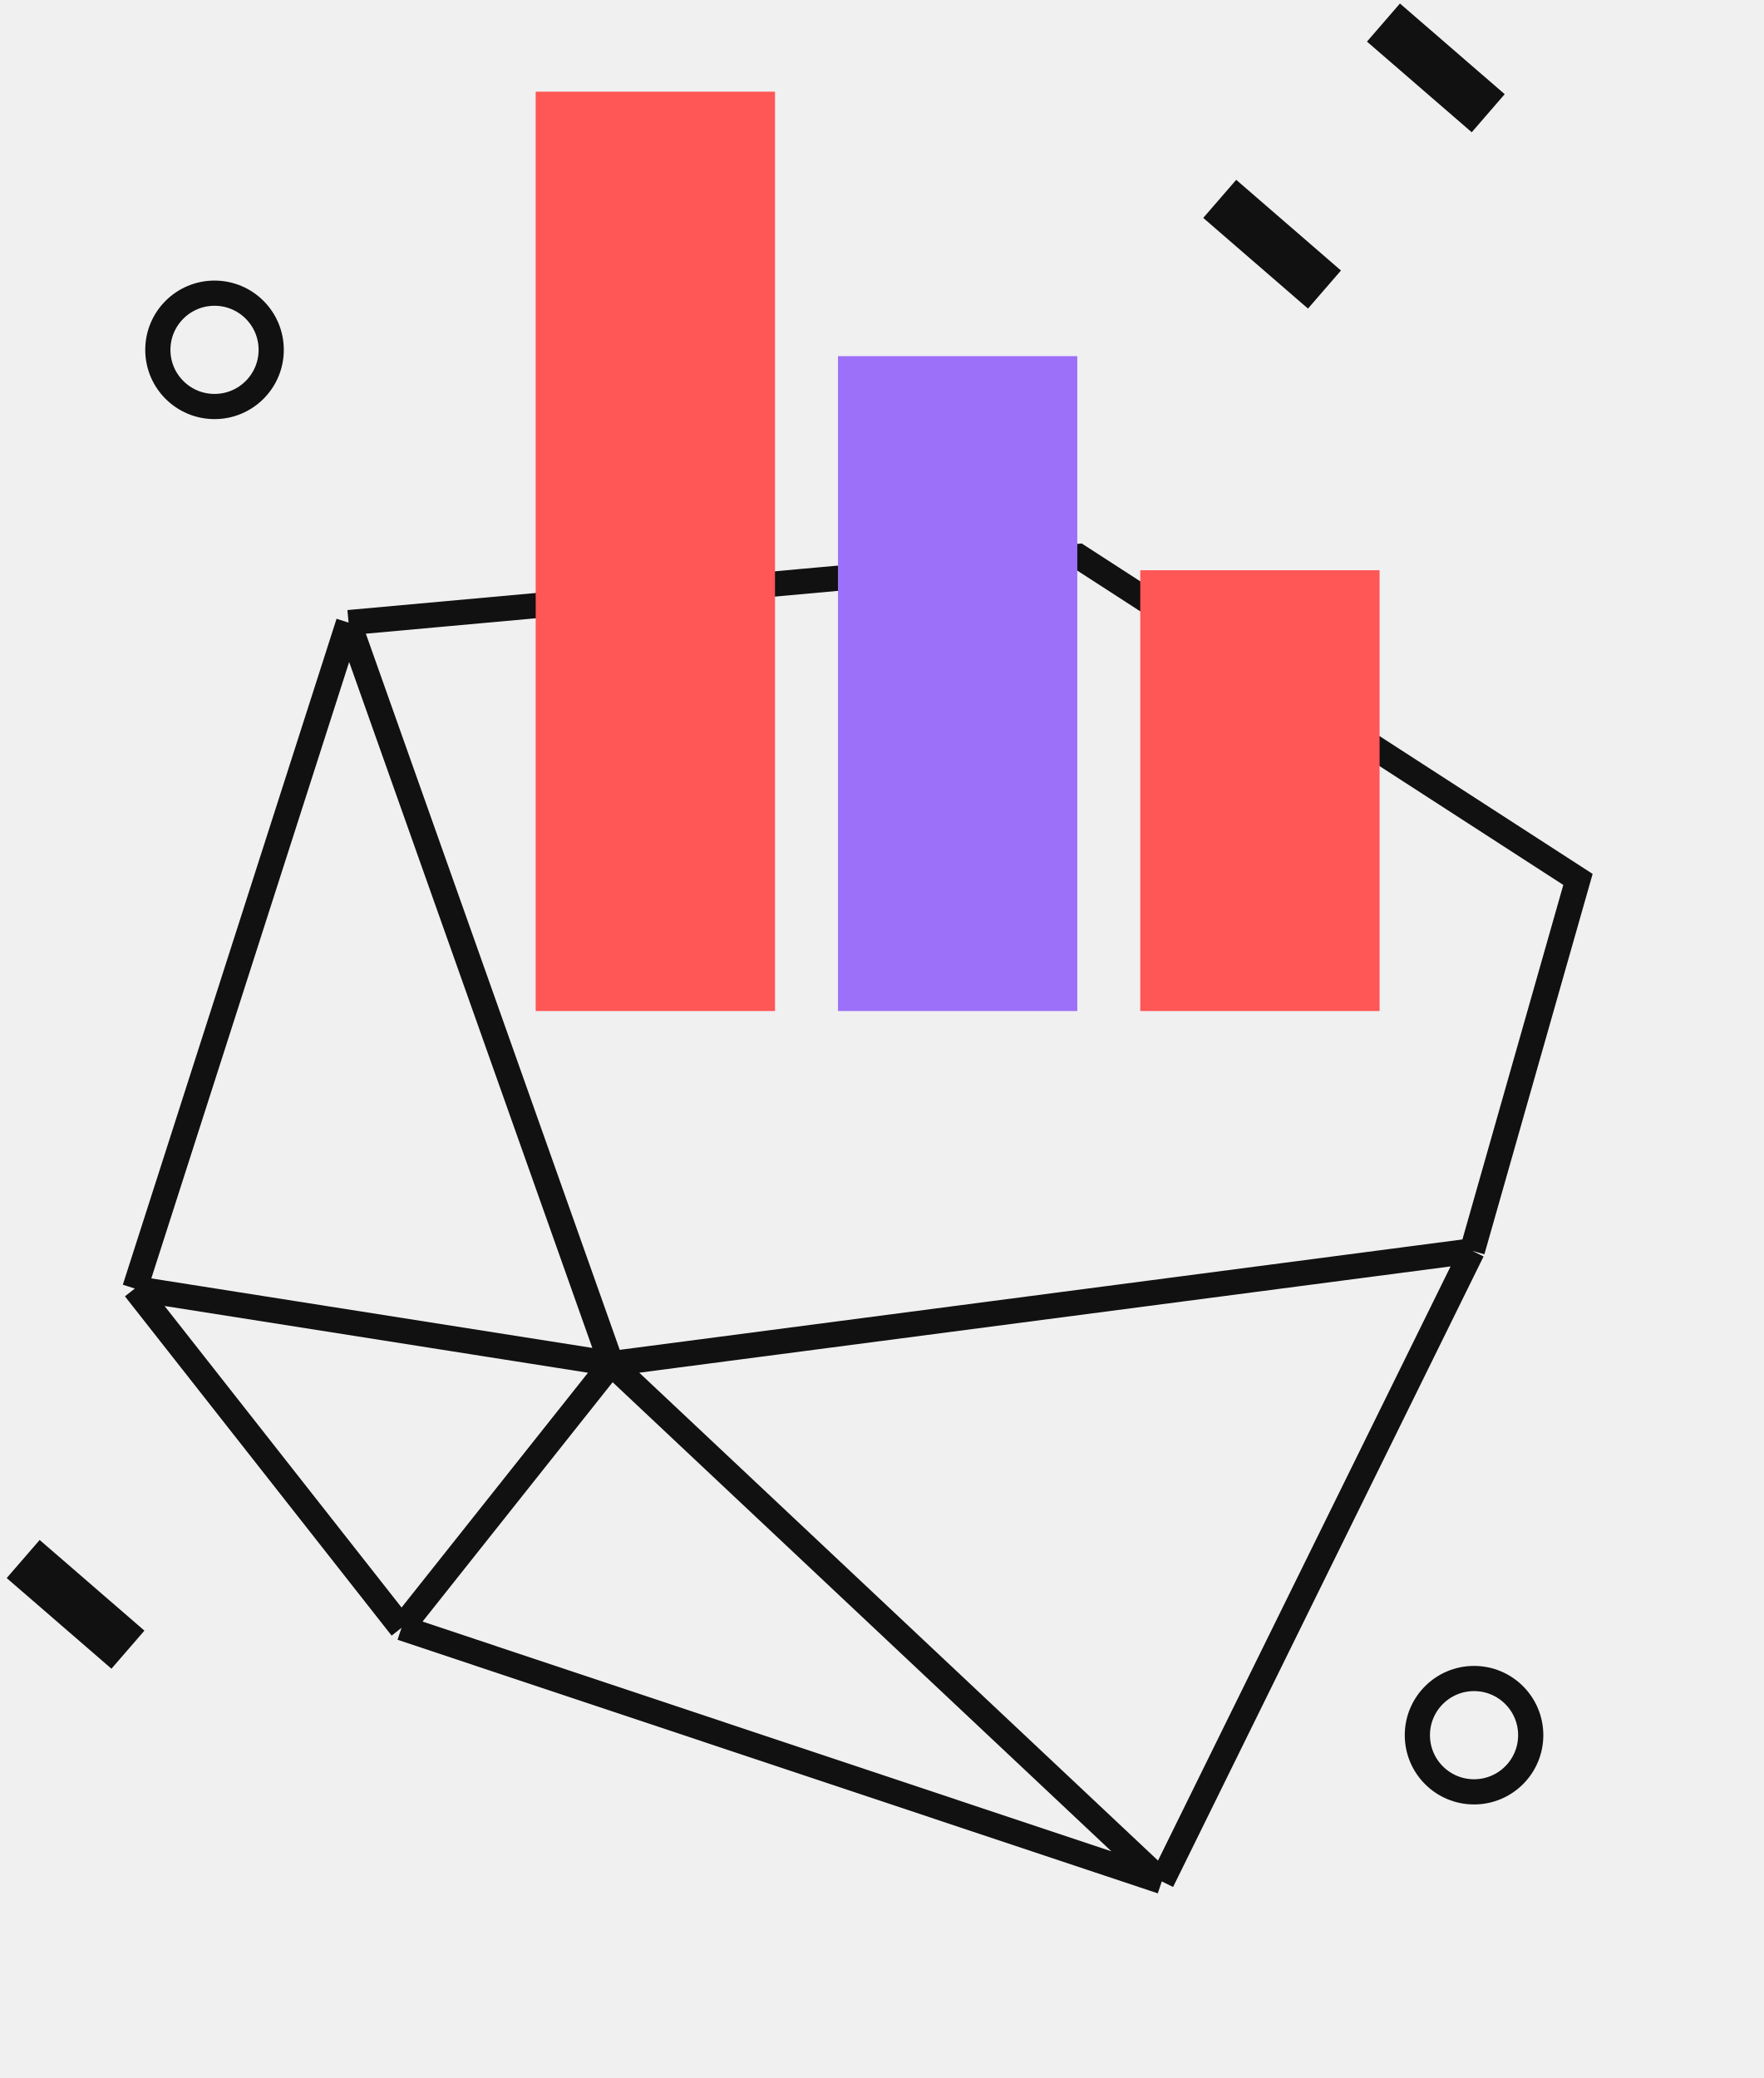
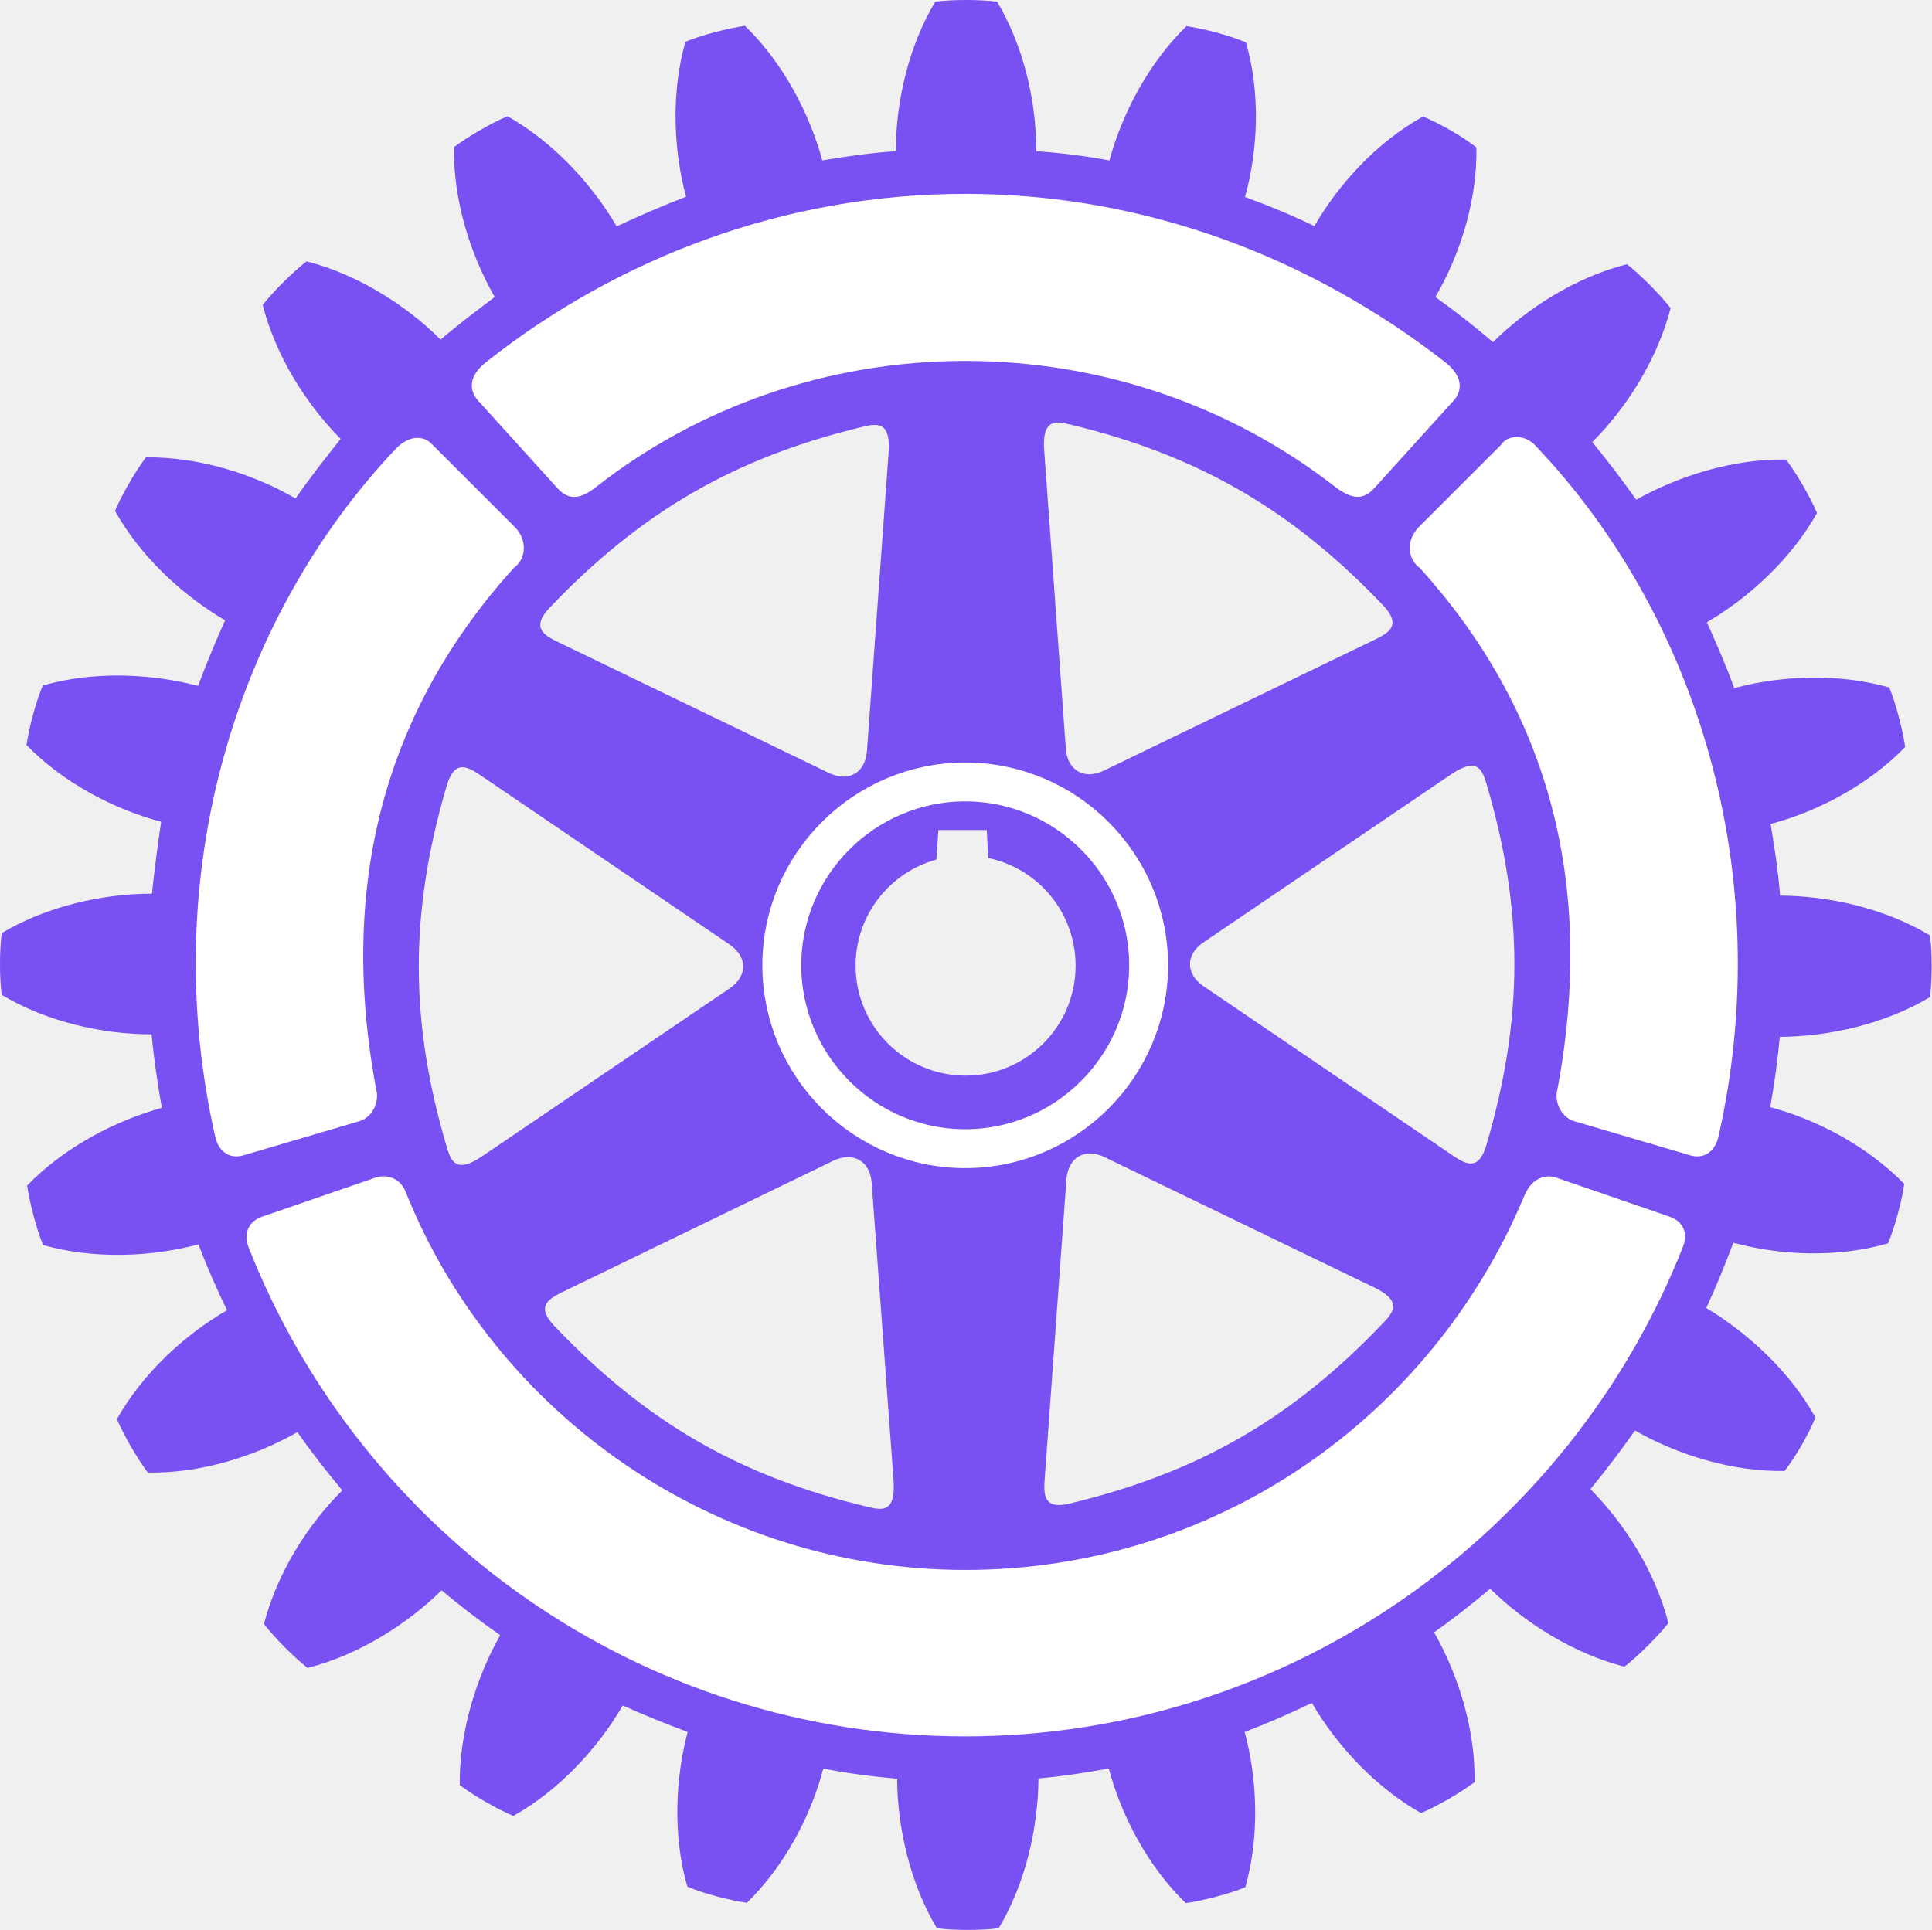
- <svg xmlns="http://www.w3.org/2000/svg" width="140" height="165" viewBox="0 0 140 165" fill="none">
-   <path d="M10.705 102.315L27.674 49.437M10.705 102.315L31.878 129.255M10.705 102.315L48.532 108.279M27.674 49.437L48.532 108.279M27.674 49.437L85.629 44.18L125.282 69.829L116.89 99.323M116.89 99.323L48.532 108.279M116.89 99.323L92.239 149.39M48.532 108.279L31.878 129.255M48.532 108.279L92.239 149.39M31.878 129.255L92.239 149.39" stroke="#111111" stroke-width="2" />
-   <path fill-rule="evenodd" clip-rule="evenodd" d="M103.847 24.502L95.53 17.303L98.148 14.279L106.465 21.478L103.847 24.502Z" fill="#111111" />
-   <path fill-rule="evenodd" clip-rule="evenodd" d="M8.848 132.502L0.531 125.303L3.149 122.279L11.466 129.478L8.848 132.502Z" fill="#111111" />
-   <path fill-rule="evenodd" clip-rule="evenodd" d="M116.847 10.502L108.53 3.303L111.148 0.279L119.465 7.478L116.847 10.502Z" fill="#111111" />
-   <rect x="66.531" y="28.279" width="19" height="52" fill="#9D70F9" />
-   <rect x="42.531" y="7.279" width="19" height="73" fill="#FF5656" />
-   <rect x="90.531" y="45.279" width="19" height="35" fill="#FF5656" />
-   <circle cx="17.032" cy="27.779" r="4.5" stroke="#111111" stroke-width="2" />
-   <circle cx="117.031" cy="137.779" r="4.5" stroke="#111111" stroke-width="2" />
+ <svg xmlns="http://www.w3.org/2000/svg" width="1183" height="1182" viewBox="0 0 1183 1182" fill="none">
+   <path fill-rule="evenodd" clip-rule="evenodd" d="M1181.78 610.694C1183.14 599.775 1183.14 583.597 1181.78 572.887C1154.1 556.31 1120.01 548.705 1090 548.515C1088.82 533.911 1086.67 519.281 1084.15 504.658C1112.99 497.059 1144.17 480.69 1166.58 457.501C1165.02 446.778 1160.93 430.992 1156.84 421.053C1125.86 412.265 1090.96 413.65 1061.92 421.445C1057.04 407.998 1051.19 394.544 1045.16 381.091C1070.88 366.082 1096.79 342.31 1112.59 314.24C1108.3 304.105 1100.12 290.076 1093.69 281.484C1061.34 280.903 1028 291.436 1001.87 306.059C993.339 293.979 984.372 282.211 974.992 270.775C996.216 249.532 1014.94 219.906 1022.95 188.719C1016.12 179.937 1004.63 168.45 996.216 161.824C964.852 169.809 935.415 188.529 914.186 209.563C902.84 199.827 891.069 190.598 878.908 181.904C894.106 155.976 904.626 122.443 904.038 90.289C895.27 83.461 881.443 75.476 871.302 71.392C843.238 86.982 819.637 112.701 804.831 138.432C790.966 131.816 776.78 125.893 762.327 120.686C770.343 92.034 771.898 56.946 762.921 25.96C752.78 21.687 737.202 17.584 726.492 16.022C703.277 38.63 687.105 69.621 679.31 98.274C664.49 95.528 649.523 93.639 634.486 92.615C634.682 62.99 627.076 28.698 610.518 1.019C599.587 -0.34 583.415 -0.34 572.686 1.019C556.122 28.698 548.529 62.794 548.529 92.615C533.324 93.583 518.322 95.745 503.509 98.274C495.713 69.432 479.345 38.245 456.137 15.832C445.427 17.388 429.628 21.478 419.689 25.569C410.92 56.572 412.279 91.452 420.075 120.49C405.85 125.952 391.429 132.199 377.602 138.628C362.574 112.897 338.809 86.982 310.739 71.196C300.604 75.476 286.575 83.663 277.996 90.093C277.415 122.443 287.928 155.78 302.937 181.904C291.842 190.281 280.525 198.853 269.796 208.008C248.566 186.759 218.941 168.064 187.747 160.067C178.978 166.876 167.472 178.382 160.859 186.759C168.831 218.155 187.551 247.585 208.604 268.827C199.253 280.511 189.707 292.801 180.919 305.275C155.188 290.272 121.674 279.74 89.323 280.125C82.691 288.907 74.706 302.942 70.407 312.874C86.194 341.134 111.931 364.722 137.84 379.921C131.891 393.127 126.366 406.52 121.275 420.08C92.238 412.461 57.149 410.9 26.164 419.884C21.872 430.012 17.788 445.602 16.232 456.318C38.828 479.521 69.825 495.693 98.674 503.292C96.524 517.713 94.577 532.532 93.022 547.339C63.01 547.339 28.693 554.938 1.034 571.502C-0.345 582.427 -0.345 598.599 1.034 609.328C28.693 625.886 62.808 633.491 92.826 633.491C94.185 648.494 96.518 663.693 99.066 678.512C70.224 686.503 39.043 702.865 16.624 726.074C18.18 736.777 22.27 752.583 26.367 762.527C57.352 771.284 92.244 769.924 121.484 762.135C126.738 775.831 132.588 789.291 139.015 802.477C113.303 817.284 87.37 841.074 71.583 869.145C75.876 879.273 84.063 893.308 90.499 901.881C122.843 902.463 156.18 891.955 182.095 877.123C190.68 889.395 200.037 901.3 209.584 912.812C188.341 933.84 169.634 963.466 161.649 994.666C168.452 1003.43 179.958 1014.94 188.341 1021.55C219.731 1013.58 249.161 994.836 270.391 974.005C281.95 983.681 293.923 992.853 306.275 1001.49C291.652 1027.4 281.119 1060.92 281.511 1093.28C290.28 1099.91 304.315 1107.91 314.267 1112.2C342.514 1096.41 366.115 1070.67 381.307 1044.57C394.389 1050.37 407.646 1055.76 421.061 1060.75C413.462 1089.39 411.906 1124.49 420.871 1155.46C431.012 1159.76 446.609 1163.85 457.319 1165.39C480.528 1142.79 496.7 1111.8 504.103 1083.15C518.53 1086.08 533.735 1088.03 549.319 1089.38C549.509 1119.01 557.115 1153.32 573.679 1180.98C584.603 1182.34 600.782 1182.34 611.511 1180.98C628.068 1153.32 635.661 1119.21 635.864 1089.2C650.285 1088.02 664.908 1085.66 678.943 1083.14C686.536 1111.99 702.911 1143.19 726.1 1165.58C736.816 1164.02 752.609 1159.95 762.541 1155.84C771.323 1124.86 769.964 1089.96 762.15 1060.73C776.191 1055.49 789.834 1049.41 803.294 1042.99C818.297 1068.72 842.068 1094.63 870.133 1110.43C880.28 1106.13 894.321 1097.94 902.894 1091.52C903.476 1059.18 892.943 1025.83 878.124 999.73C889.833 991.517 901.339 982.382 912.441 973.018C933.879 994.071 963.499 1012.77 994.68 1020.78C1003.47 1013.95 1014.96 1002.45 1021.59 994.071C1013.6 962.669 994.876 933.246 973.848 912.016C983.403 900.41 992.505 888.44 1001.13 876.131C1027.04 890.938 1060.58 901.47 1092.73 900.901C1099.56 892.12 1107.54 878.293 1111.62 868.14C1096.05 840.075 1070.32 816.487 1044.8 801.099C1050.79 787.976 1056.31 774.645 1061.35 761.13C1090.01 768.932 1125.08 770.487 1156.07 761.516C1160.35 751.388 1164.46 735.797 1166.01 725.087C1143.4 701.885 1112.41 685.706 1083.94 678.101C1086.49 664.059 1088.43 649.455 1089.82 635.034C1119.81 634.857 1154.1 627.264 1181.78 610.694ZM654.767 259.869C733.681 278.766 791.187 312.293 846.93 370.773C858.639 383.234 850.237 387.729 840.905 392.211L675.997 471.928C664.118 477.782 653.585 472.105 652.624 458.481L639.373 275.851C638.013 257.131 645.783 257.713 654.767 259.869ZM336.527 372.214C392.276 313.74 449.757 280.207 528.715 261.298C537.674 259.161 545.469 258.579 544.11 277.274L530.852 459.922C529.879 473.559 519.358 479.205 507.466 473.369L342.571 393.653C333.221 389.164 324.844 384.675 336.527 372.214ZM295.18 708.194C279.672 718.74 276.283 711.691 273.659 702.859C250.545 625.039 250.836 558.479 273.59 480.981C278.553 464.619 286.62 469.62 295.18 475.487L446.672 578.432C457.679 585.803 458.046 597.739 446.723 605.396L295.18 708.194ZM531.586 922.94C452.647 904.22 395.146 870.706 339.397 812.043C327.695 799.759 336.287 795.276 345.448 790.794L510.343 710.875C522.222 705.229 532.755 710.875 533.735 724.335L547.182 907.16C548.339 925.855 540.74 925.273 531.586 922.94ZM591.267 658.78C554.061 658.78 523.898 628.623 523.898 591.411C523.898 560.407 544.868 534.284 573.388 526.457L574.576 508.375H604.202L605.125 525.489C635.674 531.881 658.617 558.972 658.617 591.417C658.624 628.623 628.479 658.78 591.267 658.78ZM847.322 809.881C791.371 868.747 733.883 901.888 655.153 920.803C638.595 924.881 638.962 915.145 639.752 904.827L653.003 722.185C653.99 709.124 664.118 702.675 676.402 708.726L841.272 788.442C858.24 796.642 853.758 803.065 847.322 809.881L910.101 701.525C905.151 717.886 897.071 712.873 888.518 707.006L737.019 604.062C726.018 596.69 725.67 584.747 736.993 577.085L888.518 474.292C904.038 463.76 907.421 470.815 910.076 479.641C933.165 557.461 932.868 624.015 910.101 701.525L847.322 809.881Z" fill="#7950F2" />
+   <path fill-rule="evenodd" clip-rule="evenodd" d="M1030.55 763.5C961.349 938.916 789.626 1063.46 591.027 1063.46C392.402 1063.46 221.286 939.497 152.279 764.088C148.587 754.529 153.063 747.714 160.485 745.172L230.636 721.009C234.544 719.845 244.286 719.649 248.383 729.974C302.95 866.223 437.638 961.524 591.027 961.524C744.416 961.524 876.777 868.158 933.481 732.11C938.741 719.649 948.287 719.852 952.201 721.009L1022.35 745.172C1029.76 747.72 1034.05 754.352 1030.55 763.5ZM940.897 273.714C1038.73 376.816 1088.61 535.269 1052.18 696.453C1050.21 704.457 1044.18 710.293 1034.83 707.568L964.655 686.894C958.036 685.339 952.58 678.328 953.149 669.755C978.305 538.967 946.15 432.932 869.538 347.968C861.749 342.486 860.971 331.195 868.375 323.204L919.249 272.335C922.758 266.481 933.86 265.318 940.897 273.714ZM817.108 297.871C754.74 249.335 675.624 221.075 591.027 221.075C506.429 221.075 427.301 249.531 365.52 297.871C355.765 305.666 348.571 306.829 341.534 299.236L292.625 245.232C287.163 238.999 286.967 230.438 297.102 222.238C377.792 158.125 480.325 118.744 591.033 118.744C701.741 118.744 803.288 158.125 885.154 222.042C895.674 230.438 895.674 238.999 890.205 245.232L841.284 299.236C834.26 306.836 827.047 305.476 817.108 297.871ZM242.724 274.485C145.066 377.391 95.367 535.269 131.827 696.447C133.774 704.451 139.799 710.286 149.169 707.561L219.339 686.888C225.952 685.333 231.414 678.321 230.832 669.748C205.695 538.961 237.85 432.925 314.45 347.961C322.245 342.48 323.023 331.189 315.619 323.197L264.751 272.329C259.478 266.481 250.716 266.481 242.724 274.485Z" fill="white" />
+   <path d="M591.027 478.914C652.833 478.914 703.322 529.371 703.322 591.196C703.322 653.021 652.833 703.516 591.027 703.516C529.202 703.516 478.72 653.027 478.72 591.196C478.72 529.371 529.202 478.914 591.027 478.914" stroke="white" stroke-width="23.826" stroke-miterlimit="2.613" />
</svg>
